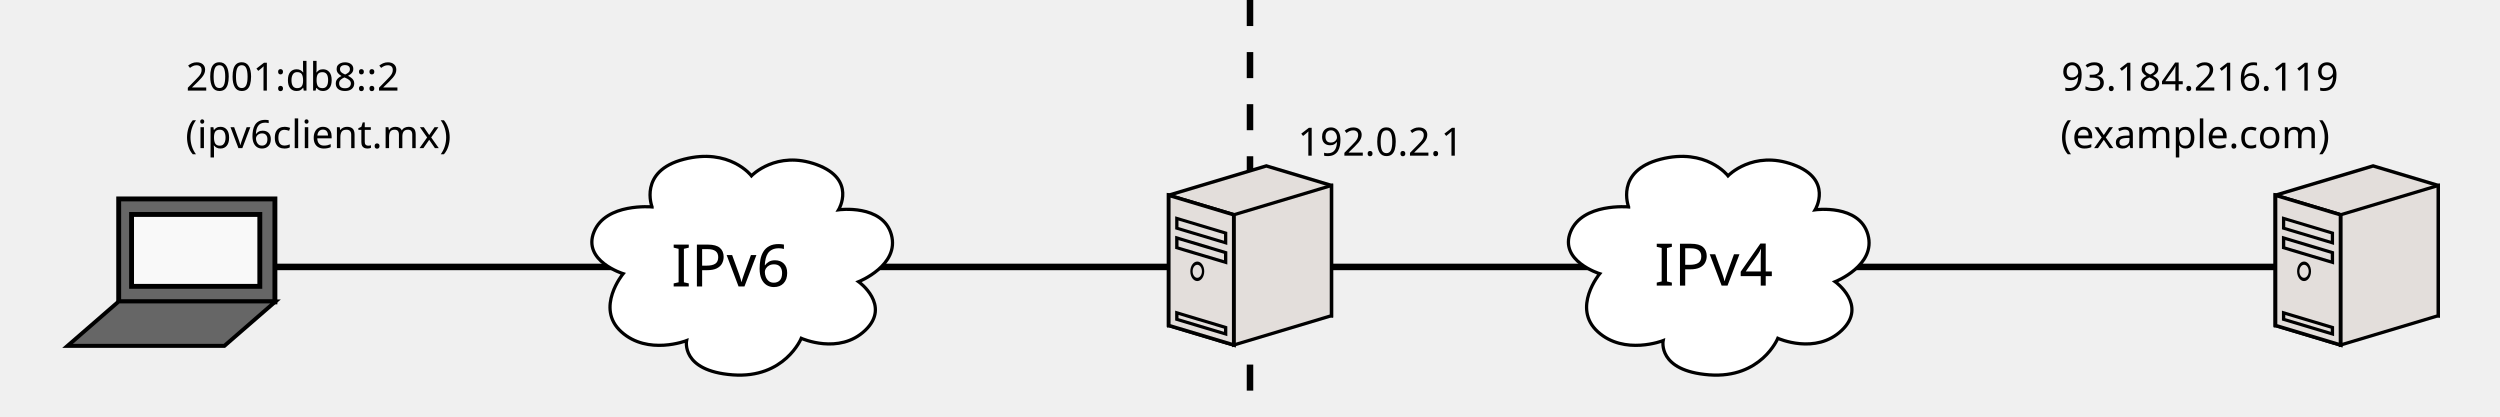
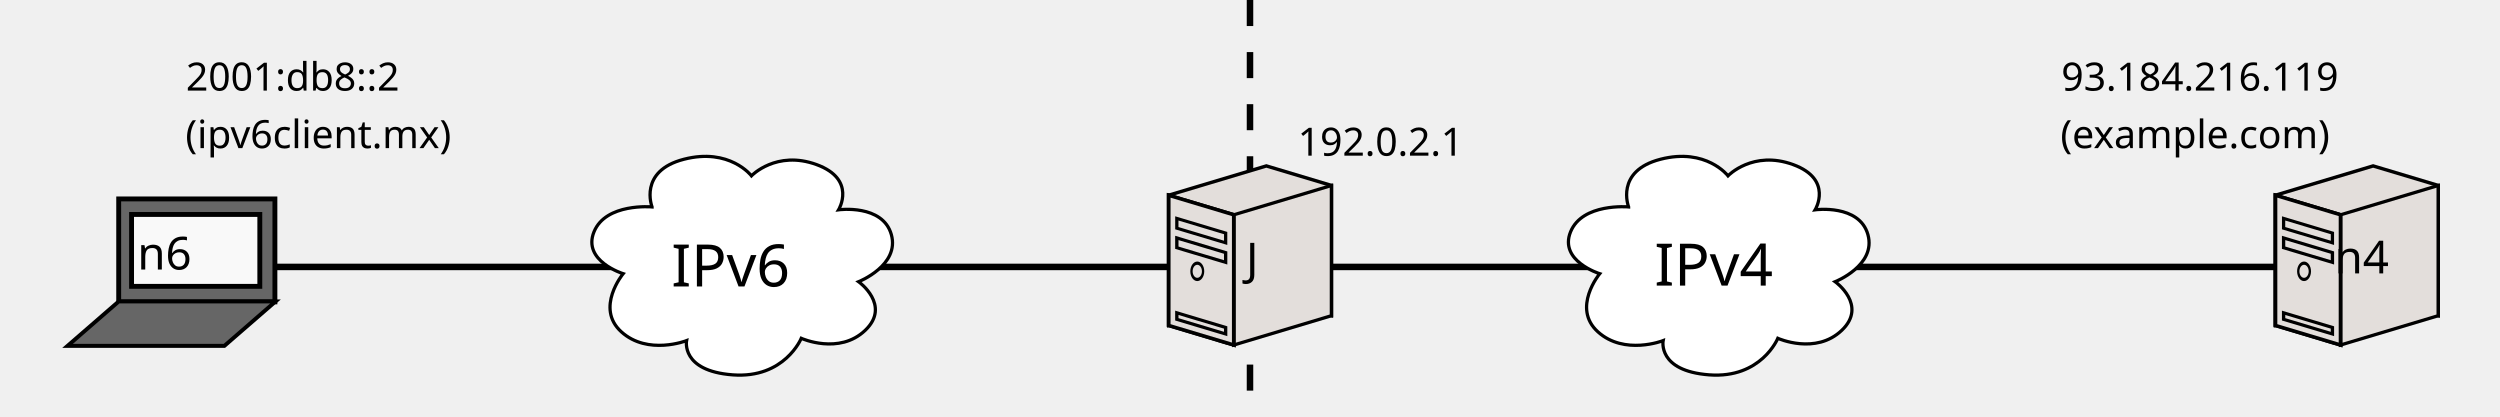
<svg xmlns="http://www.w3.org/2000/svg" xmlns:xlink="http://www.w3.org/1999/xlink" width="768" height="128" id="svg2" version="1.1">
  <defs id="defs4">
    <marker orient="auto" refY="0" refX="0" id="Arrow2Lend" style="overflow:visible">
      <path id="path4784" style="fill-rule:evenodd;stroke-width:0.625;stroke-linejoin:round" d="M 8.719,4.034 -2.207,0.016 8.719,-4.002 c -1.745,2.372 -1.735,5.617 -6e-7,8.035 z" transform="matrix(-1.1,0,0,-1.1,-1.1,0)" />
    </marker>
    <marker orient="auto" refY="0" refX="0" id="Arrow2Lstart" style="overflow:visible">
      <path id="path4781" style="fill-rule:evenodd;stroke-width:0.625;stroke-linejoin:round" d="M 8.719,4.034 -2.207,0.016 8.719,-4.002 c -1.745,2.372 -1.735,5.617 -6e-7,8.035 z" transform="matrix(1.1,0,0,1.1,1.1,0)" />
    </marker>
  </defs>
  <g id="layer1" transform="translate(0,-924.3622)" style="display:inline">
    <path style="fill:none;stroke:#000000;stroke-width:2;stroke-linecap:butt;stroke-linejoin:miter;stroke-miterlimit:4;stroke-opacity:1;stroke-dasharray:8, 8;stroke-dashoffset:0" d="m 384,128 0,128" id="path3952" transform="translate(0,796.3622)" />
    <path style="fill:none;stroke:#000000;stroke-width:2;stroke-linecap:butt;stroke-linejoin:miter;stroke-miterlimit:4;stroke-opacity:1;stroke-dasharray:none" d="m 58,1006.362 662,0" id="path3180" />
    <use x="0" y="0" xlink:href="#path2995" id="use4198" transform="translate(300,0)" width="768" height="256" />
    <path style="fill:#ffffff;stroke:#000000;stroke-width:1;stroke-linecap:butt;stroke-linejoin:miter;stroke-miterlimit:4;stroke-opacity:1;stroke-dasharray:none;display:inline" d="m 200.309,987.927 c 0,0 -4.282,-11.002 9.775,-14.637 14.057,-3.635 20.764,5.079 20.764,5.079 0,0 7.632,-7.979 20.019,-3.437 12.387,4.541 6.75,13.877 6.75,13.877 0,0 13.555,-1.826 16.203,7.617 2.648,9.443 -10.05,14.478 -10.05,14.478 0,0 10.075,7.224 2.04,14.918 -8.035,7.694 -19.662,2.471 -19.662,2.471 0,0 -5.107,12.432 -21.091,11.225 -15.984,-1.208 -14.142,-10.513 -14.142,-10.513 0,0 -11.902,4.649 -20.039,-2.705 -8.137,-7.354 0.551,-17.856 0.551,-17.856 0,0 -12.583,-3.899 -8.953,-12.855 3.63,-8.956 17.835,-7.661 17.835,-7.661 z" id="path2995" />
    <g transform="translate(359.0219,780.7089)" style="display:inline" id="g4244">
      <path id="rect4226" d="m 30,194.625 -30,9 0,40 30,-9 20,6 0,-40 -20,-6 z" style="fill:#e3dedb;stroke:#000000;stroke-width:1.057;stroke-miterlimit:4;stroke-opacity:1;stroke-dasharray:none;stroke-dashoffset:0;display:inline" />
      <rect transform="matrix(1,0.3,0,1,0,-796.3622)" y="1000" x="0" height="40" width="20" id="rect4208" style="fill:#ffe680;stroke:#000000;stroke-width:1.145;stroke-miterlimit:4;stroke-opacity:1;stroke-dasharray:none;stroke-dashoffset:0;display:inline" />
      <rect style="fill:#e3dedb;stroke:#000000;stroke-width:1.057;stroke-miterlimit:4;stroke-opacity:1;stroke-dasharray:none;stroke-dashoffset:0;display:inline" id="rect4210" width="30" height="40" x="20" y="1012" transform="matrix(1,-0.3,0,1,0,-796.3622)" />
      <rect style="fill:#e3dedb;stroke:#000000;stroke-width:1.145;stroke-miterlimit:4;stroke-opacity:1;stroke-dasharray:none;stroke-dashoffset:0;display:inline" id="rect4234" width="20" height="40" x="0" y="1000" transform="matrix(1,0.3,0,1,0,-796.3622)" />
      <rect transform="matrix(1,0.3,0,1,0,0)" y="210" x="2.5" height="3" width="15" id="rect4236" style="fill:none;stroke:#000000;stroke-width:1.001;stroke-miterlimit:4;stroke-opacity:1;stroke-dasharray:none;stroke-dashoffset:0;display:inline" />
      <rect style="fill:none;stroke:#000000;stroke-width:1.022;stroke-miterlimit:4;stroke-opacity:1;stroke-dasharray:none;stroke-dashoffset:0;display:inline" id="rect4238" width="15" height="3" x="2.5" y="216" transform="matrix(1,0.3,0,1,0,0)" />
      <rect transform="matrix(1,0.3,0,1,0,0)" y="239" x="2.5" height="2" width="15" id="rect4240" style="fill:none;stroke:#000000;stroke-width:1.022;stroke-miterlimit:4;stroke-opacity:1;stroke-dasharray:none;stroke-dashoffset:0;display:inline" />
      <path transform="matrix(0.7130212,0,0,1,2.008852,0)" d="m 12,227 c 0,1.381 -1.119,2.5 -2.5,2.5 -1.381,0 -2.5,-1.119 -2.5,-2.5 0,-1.381 1.119,-2.5 2.5,-2.5 1.381,0 2.5,1.119 2.5,2.5 z" id="path4242" style="fill:none;stroke:#000000;stroke-width:1;stroke-miterlimit:4;stroke-opacity:1;stroke-dasharray:none;stroke-dashoffset:0" />
    </g>
    <text xml:space="preserve" style="font-size:18px;font-style:normal;font-weight:normal;line-height:125%;letter-spacing:0px;word-spacing:0px;fill:#000000;fill-opacity:1;stroke:none;font-family:Sans" x="206.233" y="1012.362" id="text6392">
      <tspan id="tspan6394" x="206.233" y="1012.362">IPv6</tspan>
    </text>
    <text id="text6396" y="1012.107" x="508.233" style="font-size:18px;font-style:normal;font-weight:normal;line-height:125%;letter-spacing:0px;word-spacing:0px;fill:#000000;fill-opacity:1;stroke:none;font-family:Sans" xml:space="preserve">
      <tspan y="1012.107" x="508.233" id="tspan6398">IPv4</tspan>
    </text>
    <g style="display:inline" id="g3887" transform="matrix(1.5,0,0,1.5,189.0548,889.0593)">
      <rect y="64.275" x="-101.727" height="21.085" width="31.991" id="rect3889" style="fill:#666666;stroke:#000000;stroke-width:1;stroke-miterlimit:4;stroke-dasharray:none" />
      <rect transform="matrix(1,0,-0.7551013,0.6556081,0,0)" y="130.061" x="-3.514" height="13.879" width="32.12" id="rect3891" style="fill:#666666;stroke:#000000;stroke-width:1.235;stroke-miterlimit:4;stroke-dasharray:none" />
      <rect y="67.456" x="-99.092" height="14.723" width="26.266" id="rect3893" style="fill:#f9f9f9;stroke:#000000;stroke-width:1;stroke-miterlimit:4;stroke-dasharray:none" ry="0" />
    </g>
    <text xml:space="preserve" style="font-size:12px;font-style:normal;font-weight:normal;line-height:125%;letter-spacing:0px;word-spacing:0px;fill:#000000;fill-opacity:1;stroke:none;font-family:Sans" x="57.121" y="952.192" id="text4184">
      <tspan id="tspan4186" x="57.121" y="952.192">2001:db8::2</tspan>
      <tspan x="57.121" y="967.192" id="tspan4200" />
    </text>
    <text xml:space="preserve" style="font-size:12px;font-style:normal;font-weight:normal;line-height:125%;letter-spacing:0px;word-spacing:0px;fill:#000000;fill-opacity:1;stroke:none;font-family:Sans" x="398.682" y="972.192" id="text4188">
      <tspan id="tspan4190" x="398.682" y="972.192">192.0.2.1</tspan>
    </text>
    <text xml:space="preserve" style="font-size:12px;font-style:normal;font-weight:normal;line-height:125%;letter-spacing:0px;word-spacing:0px;fill:#000000;fill-opacity:1;stroke:none;font-family:Sans" x="633.244" y="952.192" id="text4192">
      <tspan id="tspan4194" x="633.244" y="952.192">93.184.216.119</tspan>
    </text>
    <use x="0" y="0" xlink:href="#g4244" id="use4196" width="768" height="256" transform="translate(340,0)" />
    <text id="text4202" y="969.866" x="56.969" style="font-size:12px;font-style:normal;font-weight:normal;line-height:125%;letter-spacing:0px;word-spacing:0px;fill:#000000;fill-opacity:1;stroke:none;font-family:Sans" xml:space="preserve">
      <tspan y="969.866" x="56.969" id="tspan4204">(ipv6client.mx)</tspan>
      <tspan id="tspan4206" y="984.866" x="56.969" />
    </text>
    <text id="text4208" y="969.866" x="632.969" style="font-size:12px;font-style:normal;font-weight:normal;line-height:125%;letter-spacing:0px;word-spacing:0px;fill:#000000;fill-opacity:1;stroke:none;font-family:Sans" xml:space="preserve">
      <tspan y="969.866" x="632.969" id="tspan4210">(example.com)</tspan>
+     </text>
+     <text xml:space="preserve" style="font-size:14px;font-style:normal;font-weight:normal;text-align:center;line-height:125%;letter-spacing:0px;word-spacing:0px;text-anchor:middle;fill:#000000;fill-opacity:1;stroke:none;font-family:Sans" x="59.629" y="1007.164" id="text3102">
+       <tspan id="tspan3104" x="59.629" y="1007.164">n6</tspan>
+     </text>
+     <text xml:space="preserve" style="font-size:14px;font-style:normal;font-weight:normal;text-align:center;line-height:125%;letter-spacing:0px;word-spacing:0px;text-anchor:middle;fill:#000000;fill-opacity:1;stroke:none;font-family:Sans" x="734.629" y="1008.362" id="text3106">
+       <tspan id="tspan3108" x="734.629" y="1008.362">n4</tspan>
+     </text>
+     <text xml:space="preserve" style="font-size:14px;font-style:normal;font-weight:normal;text-align:center;line-height:125%;letter-spacing:0px;word-spacing:0px;text-anchor:middle;fill:#000000;fill-opacity:1;stroke:none;font-family:Sans" x="393.789" y="1008.96" id="text3110">
+       <tspan id="tspan3112" x="393.789" y="1008.96">J</tspan>
    </text>
  </g>
  <g id="layer2" style="display:none" transform="translate(0,-128)">
    <path id="path4014" d="m 0,224 240,0" style="fill:none;stroke:#000000;stroke-width:1px;stroke-linecap:butt;stroke-linejoin:miter;stroke-opacity:1" />
    <path style="fill:none;stroke:#000000;stroke-width:1px;stroke-linecap:butt;stroke-linejoin:miter;stroke-opacity:1" d="m 0,128 0,128 240,0 0,-128 z" id="path3991" />
    <path style="fill:none;stroke:#000000;stroke-width:1px;stroke-linecap:butt;stroke-linejoin:miter;stroke-opacity:1" d="m 0,240 240,0" id="path4012" />
    <path style="fill:none;stroke:#000000;stroke-width:1px;stroke-linecap:butt;stroke-linejoin:miter;stroke-opacity:1" d="m 0,208 240,0" id="path4016" />
    <path id="path4018" d="m 0,192 240,0" style="fill:none;stroke:#000000;stroke-width:1px;stroke-linecap:butt;stroke-linejoin:miter;stroke-opacity:1" />
    <path style="fill:none;stroke:#000000;stroke-width:1px;stroke-linecap:butt;stroke-linejoin:miter;stroke-opacity:1" d="m 0,160 240,0" id="path4035" />
    <path id="path4037" d="m 0,176 240,0" style="fill:none;stroke:#000000;stroke-width:1px;stroke-linecap:butt;stroke-linejoin:miter;stroke-opacity:1" />
    <path id="path4039" d="m 0,144 240,0" style="fill:none;stroke:#000000;stroke-width:1px;stroke-linecap:butt;stroke-linejoin:miter;stroke-opacity:1" />
    <path style="fill:none;stroke:#000000;stroke-width:1px;stroke-linecap:butt;stroke-linejoin:miter;stroke-opacity:1" d="m 60,128 0,16" id="path4043" />
    <path id="path4045" d="m 120,208 0,32" style="fill:none;stroke:#000000;stroke-width:1px;stroke-linecap:butt;stroke-linejoin:miter;stroke-opacity:1" />
    <text xml:space="preserve" style="font-size:8px;font-style:normal;font-weight:normal;line-height:125%;letter-spacing:0px;word-spacing:0px;fill:#000000;fill-opacity:1;stroke:none;font-family:Sans" x="6.364" y="139.07" id="text4053">
      <tspan id="tspan4055" x="6.364" y="139.07">Version, IHL</tspan>
    </text>
    <text id="text4057" y="139.07" x="80.364" style="font-size:8px;font-style:normal;font-weight:normal;line-height:125%;letter-spacing:0px;word-spacing:0px;fill:#000000;fill-opacity:1;stroke:none;font-family:Sans" xml:space="preserve">
      <tspan y="139.07" x="80.364" id="tspan4059">TOS</tspan>
    </text>
    <text xml:space="preserve" style="font-size:8px;font-style:normal;font-weight:normal;line-height:125%;letter-spacing:0px;word-spacing:0px;fill:#000000;fill-opacity:1;stroke:none;font-family:Sans" x="154.364" y="139.07" id="text4061">
      <tspan id="tspan4063" x="154.364" y="139.07">Total Length</tspan>
    </text>
    <text id="text4065" y="155.07" x="34.364" style="font-size:8px;font-style:normal;font-weight:normal;line-height:125%;letter-spacing:0px;word-spacing:0px;fill:#000000;fill-opacity:1;stroke:none;font-family:Sans" xml:space="preserve">
      <tspan y="155.07" x="34.364" id="tspan4067">Identification</tspan>
    </text>
    <text xml:space="preserve" style="font-size:8px;font-style:normal;font-weight:normal;line-height:125%;letter-spacing:0px;word-spacing:0px;fill:#000000;fill-opacity:1;stroke:none;font-family:Sans" x="134.364" y="155.07" id="text4069">
      <tspan id="tspan4071" x="134.364" y="155.07">Flags, fragment offset</tspan>
    </text>
    <text xml:space="preserve" style="font-size:8px;font-style:normal;font-weight:normal;line-height:125%;letter-spacing:0px;word-spacing:0px;fill:#000000;fill-opacity:1;stroke:none;font-family:Sans" x="22.364" y="171.07" id="text4073">
      <tspan id="tspan4075" x="22.364" y="171.07">TTL</tspan>
    </text>
    <text id="text4077" y="171.07" x="72.364" style="font-size:8px;font-style:normal;font-weight:normal;line-height:125%;letter-spacing:0px;word-spacing:0px;fill:#000000;fill-opacity:1;stroke:none;font-family:Sans" xml:space="preserve">
      <tspan y="171.07" x="72.364" id="tspan4079">Protocol</tspan>
    </text>
    <text xml:space="preserve" style="font-size:8px;font-style:normal;font-weight:normal;line-height:125%;letter-spacing:0px;word-spacing:0px;fill:#000000;fill-opacity:1;stroke:none;font-family:Sans" x="142.364" y="171.07" id="text4081">
      <tspan id="tspan4083" x="142.364" y="171.07">Header Checksum</tspan>
    </text>
    <text id="text4085" y="187.07" x="88.364" style="font-size:8px;font-style:normal;font-weight:normal;line-height:125%;letter-spacing:0px;word-spacing:0px;fill:#000000;fill-opacity:1;stroke:none;font-family:Sans" xml:space="preserve">
      <tspan y="187.07" x="88.364" id="tspan4087">Source Address</tspan>
    </text>
    <text xml:space="preserve" style="font-size:8px;font-style:normal;font-weight:normal;line-height:125%;letter-spacing:0px;word-spacing:0px;fill:#000000;fill-opacity:1;stroke:none;font-family:Sans" x="80.364" y="203.07" id="text4089">
      <tspan id="tspan4091" x="80.364" y="203.07">Destination Address</tspan>
    </text>
    <text id="text4093" y="219.07" x="36.364" style="font-size:8px;font-style:normal;font-weight:normal;line-height:125%;letter-spacing:0px;word-spacing:0px;fill:#000000;fill-opacity:1;stroke:none;font-family:Sans" xml:space="preserve">
      <tspan y="219.07" x="36.364" id="tspan4095">Source port</tspan>
    </text>
    <text xml:space="preserve" style="font-size:8px;font-style:normal;font-weight:normal;line-height:125%;letter-spacing:0px;word-spacing:0px;fill:#000000;fill-opacity:1;stroke:none;font-family:Sans" x="148.364" y="219.07" id="text4097">
      <tspan id="tspan4099" x="148.364" y="219.07">Destination port</tspan>
    </text>
    <text xml:space="preserve" style="font-size:8px;font-style:normal;font-weight:normal;line-height:125%;letter-spacing:0px;word-spacing:0px;fill:#000000;fill-opacity:1;stroke:none;font-family:Sans" x="46.364" y="235.07" id="text4101">
      <tspan id="tspan4103" x="46.364" y="235.07">Length</tspan>
    </text>
    <text id="text4105" y="235.07" x="158.364" style="font-size:8px;font-style:normal;font-weight:normal;line-height:125%;letter-spacing:0px;word-spacing:0px;fill:#000000;fill-opacity:1;stroke:none;font-family:Sans" xml:space="preserve">
      <tspan y="235.07" x="158.364" id="tspan4107">Checksum</tspan>
    </text>
    <path style="fill:none;stroke:#000000;stroke-width:1px;stroke-linecap:butt;stroke-linejoin:miter;stroke-opacity:1" d="m 120,128 0,48" id="path4113" />
    <text xml:space="preserve" style="font-size:8px;font-style:normal;font-weight:normal;line-height:125%;letter-spacing:0px;word-spacing:0px;fill:#000000;fill-opacity:1;stroke:none;font-family:Sans" x="104.364" y="251.07" id="text4109">
      <tspan id="tspan4111" x="104.364" y="251.07">Payload</tspan>
    </text>
    <path id="path4115" d="m 60,160 0,16" style="fill:none;stroke:#000000;stroke-width:1px;stroke-linecap:butt;stroke-linejoin:miter;stroke-opacity:1" />
  </g>
  <g id="layer3" style="display:none" transform="translate(0,-128)">
    <path style="fill:none;stroke:#000000;stroke-width:1px;stroke-linecap:butt;stroke-linejoin:miter;stroke-opacity:1;display:inline" d="m 0,224 240,0" id="path4221" />
    <path id="path4223" d="m 0,128 0,128 240,0 0,-128 z" style="fill:none;stroke:#000000;stroke-width:1px;stroke-linecap:butt;stroke-linejoin:miter;stroke-opacity:1;display:inline" />
    <path id="path4225" d="m 0,240 240,0" style="fill:none;stroke:#000000;stroke-width:1px;stroke-linecap:butt;stroke-linejoin:miter;stroke-opacity:1;display:inline" />
    <path id="path4227" d="m 0,208 240,0" style="fill:none;stroke:#000000;stroke-width:1px;stroke-linecap:butt;stroke-linejoin:miter;stroke-opacity:1;display:inline" />
    <path style="fill:none;stroke:#000000;stroke-width:1px;stroke-linecap:butt;stroke-linejoin:miter;stroke-opacity:1;display:inline" d="m 0,184 240,0" id="path4229" />
    <path id="path4231" d="m 0,160 240,0" style="fill:none;stroke:#000000;stroke-width:1px;stroke-linecap:butt;stroke-linejoin:miter;stroke-opacity:1;display:inline" />
    <path id="path4297" d="m 120,144 0,16" style="fill:none;stroke:#000000;stroke-width:1px;stroke-linecap:butt;stroke-linejoin:miter;stroke-opacity:1;display:inline" />
    <path style="fill:none;stroke:#000000;stroke-width:1px;stroke-linecap:butt;stroke-linejoin:miter;stroke-opacity:1;display:inline" d="m 0,144 240,0" id="path4235" />
    <path id="path4237" d="m 80,128 0,16" style="fill:none;stroke:#000000;stroke-width:1px;stroke-linecap:butt;stroke-linejoin:miter;stroke-opacity:1;display:inline" />
    <path style="fill:none;stroke:#000000;stroke-width:1px;stroke-linecap:butt;stroke-linejoin:miter;stroke-opacity:1;display:inline" d="m 120,208 0,32" id="path4239" />
    <text id="text4241" y="139.07" x="0.364" style="font-size:8px;font-style:normal;font-weight:normal;line-height:125%;letter-spacing:0px;word-spacing:0px;fill:#000000;fill-opacity:1;stroke:none;display:inline;font-family:Sans" xml:space="preserve">
      <tspan y="139.07" x="0.364" id="tspan4243">Version</tspan>
    </text>
    <text xml:space="preserve" style="font-size:8px;font-style:normal;font-weight:normal;line-height:125%;letter-spacing:0px;word-spacing:0px;fill:#000000;fill-opacity:1;stroke:none;display:inline;font-family:Sans" x="32.364" y="139.07" id="text4245">
      <tspan id="tspan4247" x="32.364" y="139.07">Traffic class</tspan>
    </text>
    <text id="text4249" y="139.07" x="136.364" style="font-size:8px;font-style:normal;font-weight:normal;line-height:125%;letter-spacing:0px;word-spacing:0px;fill:#000000;fill-opacity:1;stroke:none;display:inline;font-family:Sans" xml:space="preserve">
      <tspan y="139.07" x="136.364" id="tspan4251">Flow label</tspan>
    </text>
    <text xml:space="preserve" style="font-size:8px;font-style:normal;font-weight:normal;line-height:125%;letter-spacing:0px;word-spacing:0px;fill:#000000;fill-opacity:1;stroke:none;display:inline;font-family:Sans" x="30.364" y="155.07" id="text4253">
      <tspan id="tspan4255" x="30.364" y="155.07">Payload length</tspan>
    </text>
    <text id="text4257" y="155.07" x="124.364" style="font-size:8px;font-style:normal;font-weight:normal;line-height:125%;letter-spacing:0px;word-spacing:0px;fill:#000000;fill-opacity:1;stroke:none;display:inline;font-family:Sans" xml:space="preserve">
      <tspan y="155.07" x="124.364" id="tspan4259">Next header</tspan>
    </text>
    <text xml:space="preserve" style="font-size:8px;font-style:normal;font-weight:normal;line-height:125%;letter-spacing:0px;word-spacing:0px;fill:#000000;fill-opacity:1;stroke:none;display:inline;font-family:Sans" x="88.364" y="175.07" id="text4273">
      <tspan id="tspan4275" x="88.364" y="175.07">Source Address</tspan>
    </text>
    <text id="text4277" y="199.07" x="80.364" style="font-size:8px;font-style:normal;font-weight:normal;line-height:125%;letter-spacing:0px;word-spacing:0px;fill:#000000;fill-opacity:1;stroke:none;display:inline;font-family:Sans" xml:space="preserve">
      <tspan y="199.07" x="80.364" id="tspan4279">Destination Address</tspan>
    </text>
    <text xml:space="preserve" style="font-size:8px;font-style:normal;font-weight:normal;line-height:125%;letter-spacing:0px;word-spacing:0px;fill:#000000;fill-opacity:1;stroke:none;display:inline;font-family:Sans" x="36.364" y="219.07" id="text4281">
      <tspan id="tspan4283" x="36.364" y="219.07">Source port</tspan>
    </text>
    <text id="text4285" y="219.07" x="148.364" style="font-size:8px;font-style:normal;font-weight:normal;line-height:125%;letter-spacing:0px;word-spacing:0px;fill:#000000;fill-opacity:1;stroke:none;display:inline;font-family:Sans" xml:space="preserve">
      <tspan y="219.07" x="148.364" id="tspan4287">Destination port</tspan>
    </text>
    <text id="text4289" y="235.07" x="46.364" style="font-size:8px;font-style:normal;font-weight:normal;line-height:125%;letter-spacing:0px;word-spacing:0px;fill:#000000;fill-opacity:1;stroke:none;display:inline;font-family:Sans" xml:space="preserve">
      <tspan y="235.07" x="46.364" id="tspan4291">Length</tspan>
    </text>
    <text xml:space="preserve" style="font-size:8px;font-style:normal;font-weight:normal;line-height:125%;letter-spacing:0px;word-spacing:0px;fill:#000000;fill-opacity:1;stroke:none;display:inline;font-family:Sans" x="158.364" y="235.07" id="text4293">
      <tspan id="tspan4295" x="158.364" y="235.07">Checksum</tspan>
    </text>
    <text id="text4299" y="251.07" x="104.364" style="font-size:8px;font-style:normal;font-weight:normal;line-height:125%;letter-spacing:0px;word-spacing:0px;fill:#000000;fill-opacity:1;stroke:none;display:inline;font-family:Sans" xml:space="preserve">
      <tspan y="251.07" x="104.364" id="tspan4301">Payload</tspan>
    </text>
    <text xml:space="preserve" style="font-size:8px;font-style:normal;font-weight:normal;line-height:125%;letter-spacing:0px;word-spacing:0px;fill:#000000;fill-opacity:1;stroke:none;display:inline;font-family:Sans" x="192.364" y="155.07" id="text4347">
      <tspan id="tspan4349" x="192.364" y="155.07">Hop limit</tspan>
    </text>
    <path style="fill:none;stroke:#000000;stroke-width:1px;stroke-linecap:butt;stroke-linejoin:miter;stroke-opacity:1;display:inline" d="m 180,144 0,16" id="path4353" />
    <path style="fill:none;stroke:#000000;stroke-width:1px;stroke-linecap:butt;stroke-linejoin:miter;stroke-opacity:1;display:inline" d="m 30,128 0,16" id="path4355" />
  </g>
</svg>
